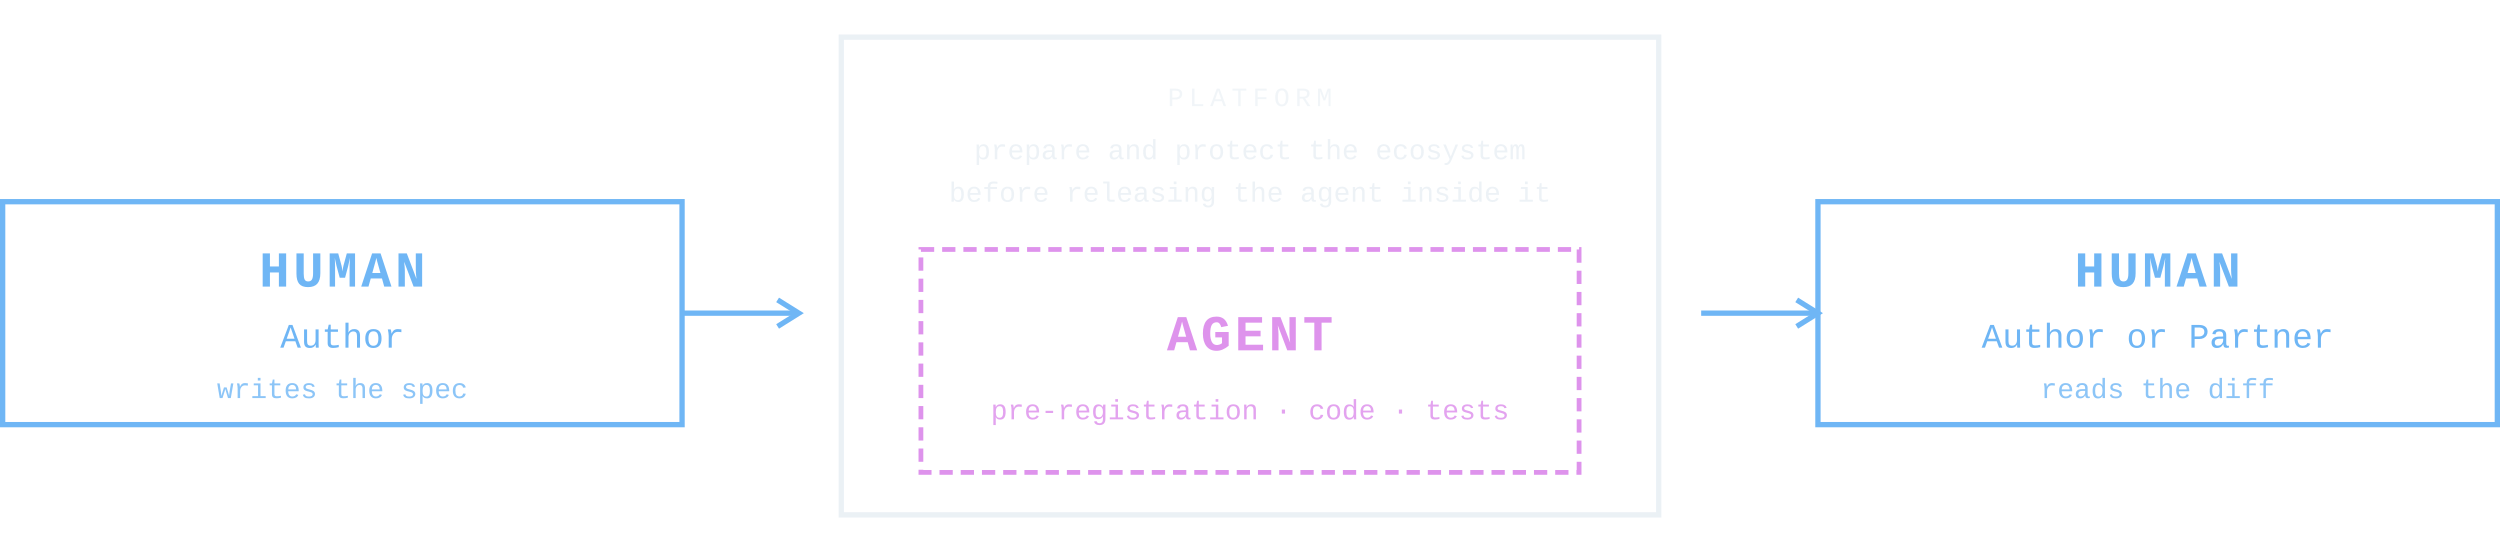
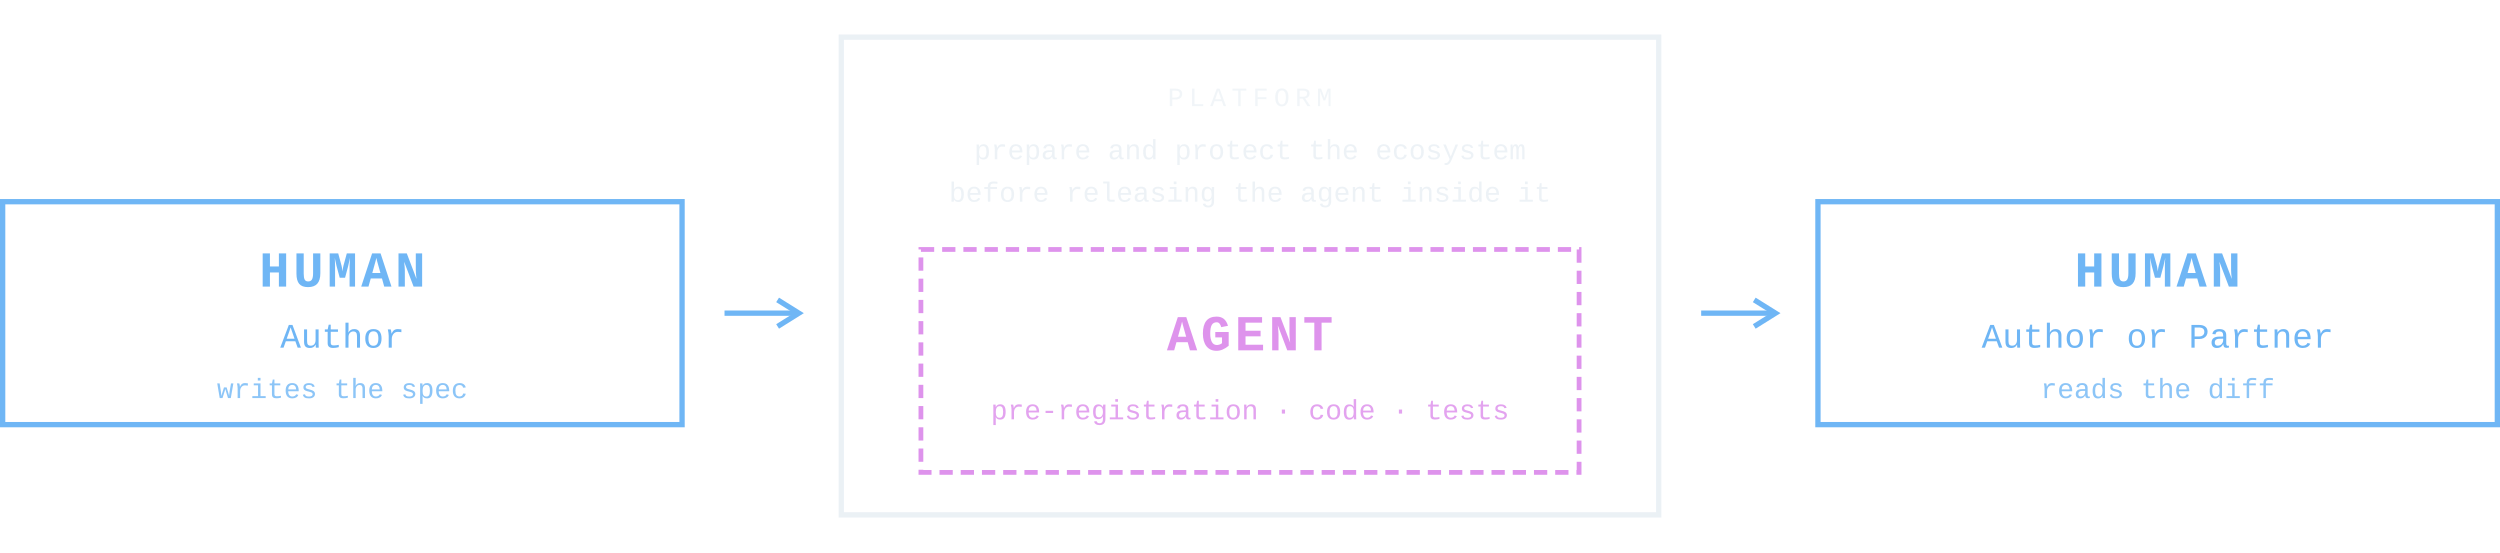
<svg xmlns="http://www.w3.org/2000/svg" viewBox="0 0 942 208" width="942" height="208" role="img" aria-label="A human writes the spec, the agent runs inside an enclosure built by the Platform, a human reads the diff" font-family="&quot;SFMono-Regular&quot;,Menlo,Consolas,&quot;Liberation Mono&quot;,monospace">
  <rect x="317" y="14" width="308" height="180" fill="none" stroke="#e6edf3" stroke-width="2" opacity=".8" />
  <text x="471" y="40" text-anchor="middle" font-size="10" letter-spacing="2" fill="#e6edf3" opacity=".55">PLATFORM</text>
  <text x="471" y="60" text-anchor="middle" font-size="10.5" fill="#e6edf3" opacity=".72">prepare and protect the ecosystem</text>
  <text x="471" y="76" text-anchor="middle" font-size="10.5" fill="#e6edf3" opacity=".72">before releasing the agent inside it</text>
  <rect x="347" y="94" width="248" height="84" fill="none" stroke="#DE93EC" stroke-width="1.8" stroke-dasharray="5 3" />
  <text x="471" y="132" text-anchor="middle" font-size="19" font-weight="600" letter-spacing="1.4" fill="#DE93EC">AGENT</text>
  <text x="471" y="158" text-anchor="middle" font-size="10.5" fill="#DE93EC" opacity=".85">pre-registration · code · tests</text>
  <g fill="none" stroke="#6FB6F5" stroke-width="2">
    <rect x="1" y="76" width="256" height="84" />
    <rect x="685" y="76" width="256" height="84" />
-     <path d="M257 118h44M641 118h44" />
-     <path d="M293 113l8 5-8 5M677 113l8 5-8 5" />
+     <path d="M273 118h28M641 118h28" />
+     <path d="M293 113l8 5-8 5M661 113l8 5-8 5" />
  </g>
  <text x="129" y="108" text-anchor="middle" font-size="19" font-weight="600" letter-spacing="1.4" fill="#6FB6F5">HUMAN</text>
  <text x="129" y="131" text-anchor="middle" font-size="13" fill="#6FB6F5">Author</text>
  <text x="129" y="150" text-anchor="middle" font-size="10.5" fill="#6FB6F5" opacity=".8">writes the spec</text>
  <text x="813" y="108" text-anchor="middle" font-size="19" font-weight="600" letter-spacing="1.4" fill="#6FB6F5">HUMAN</text>
  <text x="813" y="131" text-anchor="middle" font-size="13" fill="#6FB6F5">Author or Partner</text>
  <text x="813" y="150" text-anchor="middle" font-size="10.5" fill="#6FB6F5" opacity=".8">reads the diff</text>
</svg>
